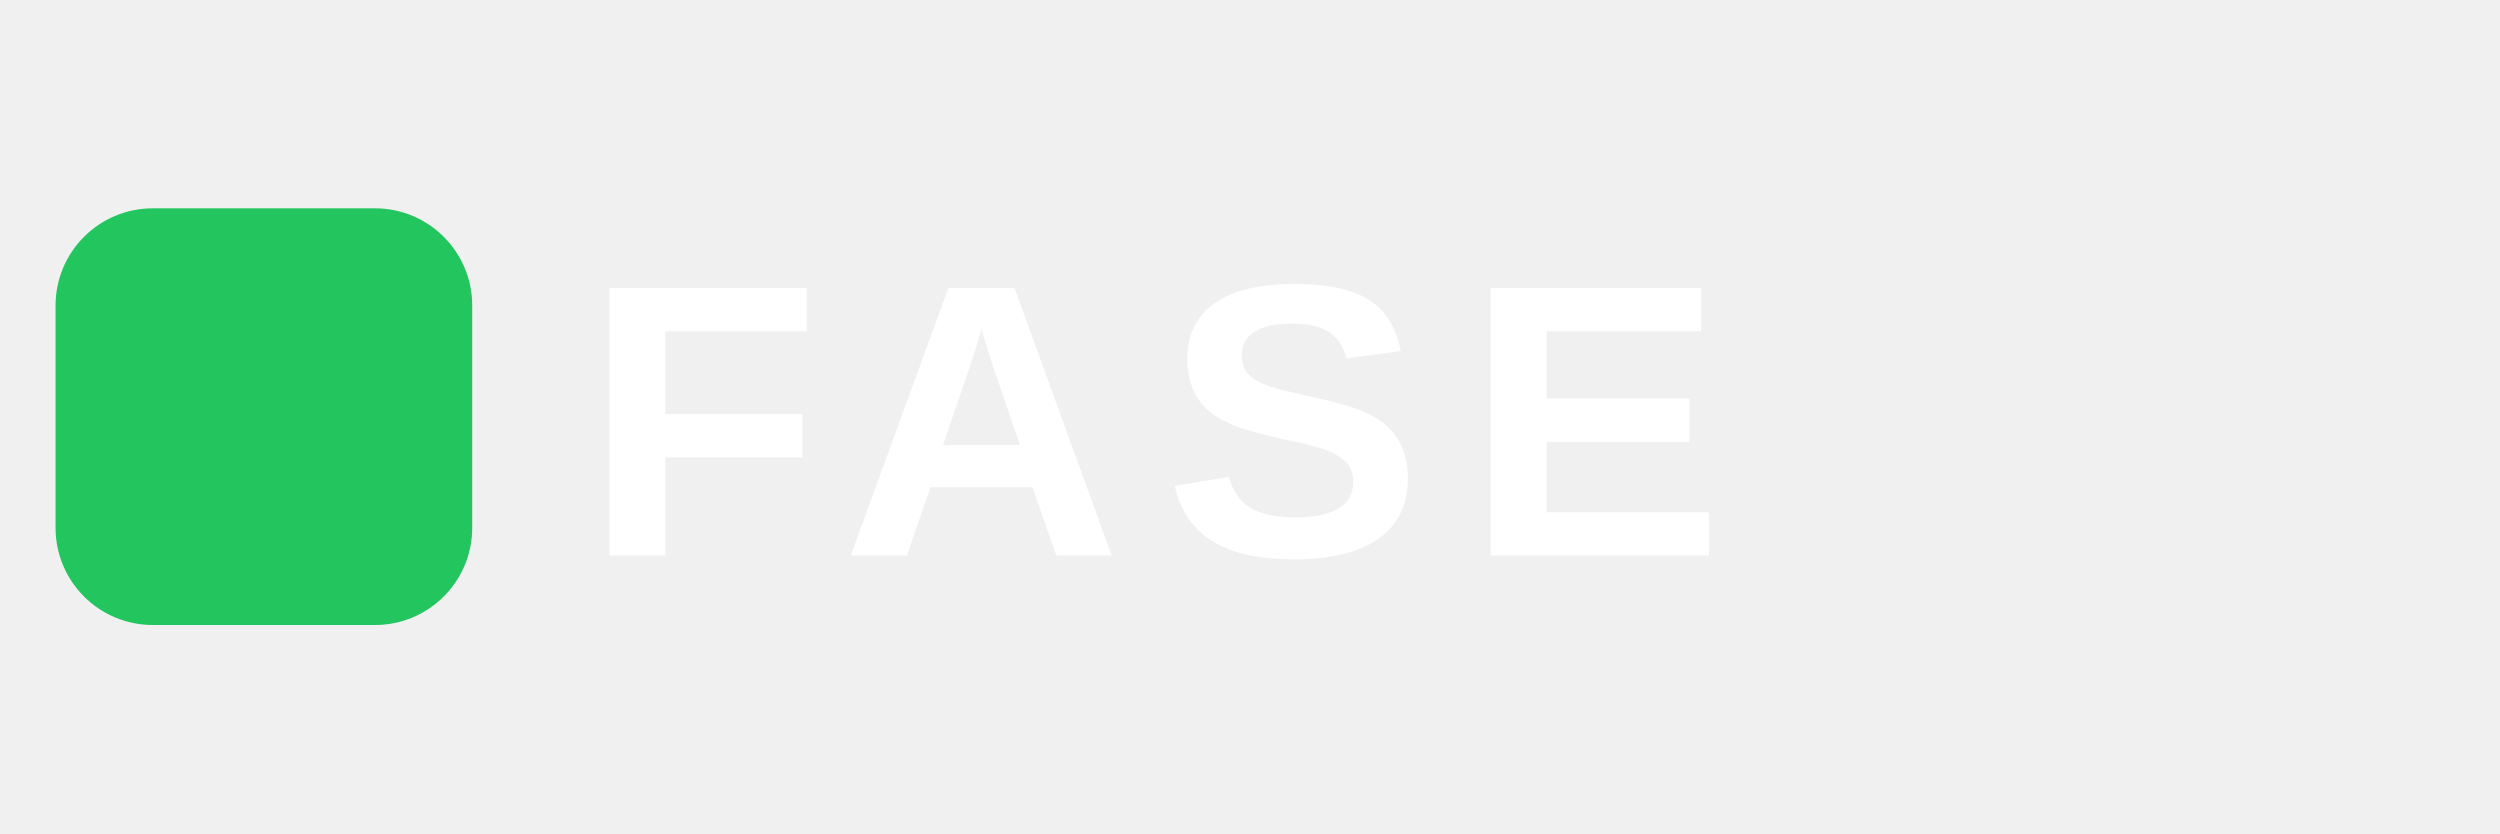
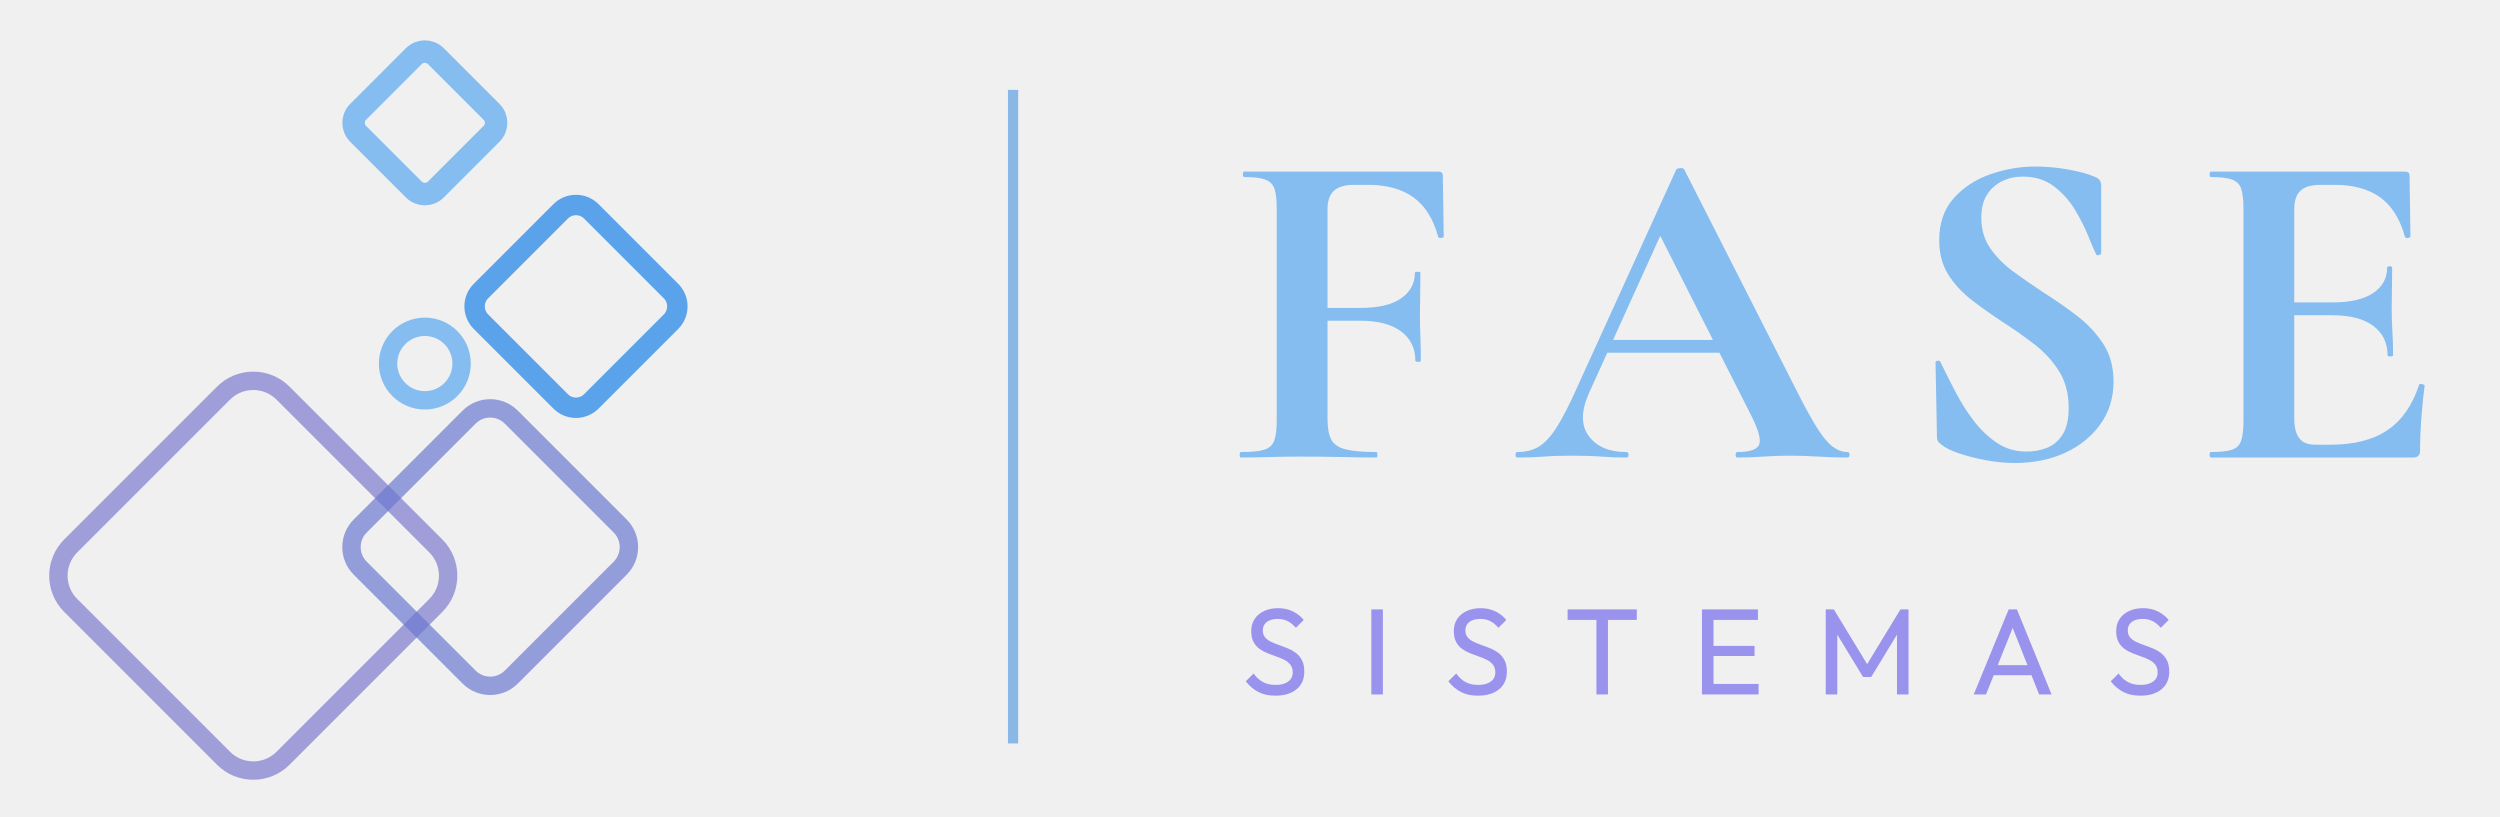
- <svg xmlns="http://www.w3.org/2000/svg" viewBox="0 0 360 120">
-   <rect x="8" y="30" width="60" height="60" rx="14" fill="#22C55E" />
-   <text x="84" y="80" font-family="Arial, sans-serif" font-weight="700" font-size="56" letter-spacing="6" fill="#ffffff">FASE</text>
+ <svg xmlns="http://www.w3.org/2000/svg" viewBox="0 0 612 200">
+   <rect x="25.2" y="104.2" width="73.5" height="73.5" rx="10.3" transform="rotate(45 62 141)" fill="none" stroke="#5E5BC4" stroke-opacity="0.55" stroke-width="4.5" />
+   <rect x="93.8" y="107.8" width="52.3" height="52.3" rx="7.3" transform="rotate(45 120 134)" fill="none" stroke="#6B79D0" stroke-opacity="0.7" stroke-width="4.5" />
+   <rect x="121.9" y="55.9" width="38.2" height="38.2" rx="5.3" transform="rotate(45 141 75)" fill="none" stroke="#5AA2EA" stroke-opacity="1" stroke-width="5" />
+   <rect x="90.6" y="16.6" width="26.9" height="26.9" rx="3.8" transform="rotate(45 104 30)" fill="none" stroke="#85BDF0" stroke-opacity="1" stroke-width="5.5" />
+   <circle cx="104" cy="89" r="9" fill="none" stroke="#85BDF0" stroke-width="4.5" />
+   <line x1="248" y1="22" x2="248" y2="182" stroke="#378ADD" stroke-opacity=".55" stroke-width="2.5" />
+   <path d="M303.808 112.0Q303.472 112.0 303.472 111.328Q303.472 110.656 303.808 110.656Q307.616 110.656 309.464 110.096Q311.312 109.536 311.928 107.856Q312.544 106.176 312.544 102.928V51.072Q312.544 47.824 311.984 46.2Q311.424 44.576 309.744 43.96Q308.064 43.344 304.592 43.344Q304.256 43.344 304.256 42.672Q304.256 42.0 304.592 42.0H352.08Q353.2 42.0 353.2 43.008L353.424 57.904Q353.424 58.128 352.864 58.24Q352.304 58.352 352.08 58.016Q350.288 51.408 346.032 48.328Q341.776 45.248 334.832 45.248H331.472Q328.112 45.248 326.544 46.704Q324.976 48.16 324.976 51.184V102.48Q324.976 105.84 325.872 107.576Q326.768 109.312 329.344 109.984Q331.92 110.656 336.96 110.656Q337.184 110.656 337.184 111.328Q337.184 112.0 336.96 112.0Q333.152 112.0 328.728 111.888Q324.304 111.776 318.368 111.776Q314.336 111.776 310.528 111.888Q306.72 112.0 303.808 112.0ZM346.48 88.256Q346.48 83.776 343.008 81.144Q339.536 78.512 332.928 78.512H319.04V75.376H333.04Q339.648 75.376 343.008 73.024Q346.368 70.672 346.368 66.752Q346.368 66.528 347.04 66.528Q347.712 66.528 347.712 66.752Q347.712 70.56 347.656 72.632Q347.6 74.704 347.6 76.944Q347.6 79.744 347.712 82.432Q347.824 85.12 347.824 88.256Q347.824 88.592 347.152 88.592Q346.48 88.592 346.48 88.256Z M391.056 86.352 392.736 83.216H424.992L425.776 86.352ZM452.208 110.656Q452.768 110.656 452.768 111.328Q452.768 112.0 452.208 112.0Q448.848 112.0 445.208 111.776Q441.568 111.552 438.208 111.552Q434.4 111.552 431.6 111.776Q428.8 112.0 425.328 112.0Q424.88 112.0 424.88 111.328Q424.88 110.656 425.328 110.656Q429.92 110.656 430.648 108.808Q431.376 106.96 428.576 101.472L405.84 56.56L411.328 46.928L389.04 96.096Q386.016 102.816 388.928 106.736Q391.84 110.656 398.112 110.656Q398.672 110.656 398.672 111.328Q398.672 112.0 398.112 112.0Q394.752 112.0 391.952 111.776Q389.152 111.552 384.896 111.552Q380.528 111.552 377.896 111.776Q375.264 112.0 371.456 112.0Q371.008 112.0 371.008 111.328Q371.008 110.656 371.456 110.656Q374.48 110.656 376.664 109.368Q378.848 108.08 381.032 104.664Q383.216 101.248 386.016 94.976L410.32 41.552Q410.432 41.216 411.328 41.16Q412.224 41.104 412.336 41.552L440.336 96.656Q443.024 101.92 444.984 105.0Q446.944 108.08 448.68 109.368Q450.416 110.656 452.208 110.656Z M485.024 53.312Q485.024 57.568 487.208 60.76Q489.392 63.952 492.92 66.528Q496.448 69.104 500.368 71.68Q504.624 74.368 508.488 77.336Q512.352 80.304 514.872 84.168Q517.392 88.032 517.392 93.408Q517.392 99.344 514.2 103.824Q511.008 108.304 505.576 110.824Q500.144 113.344 493.2 113.344Q489.84 113.344 486.2 112.672Q482.56 112.0 479.592 110.992Q476.624 109.984 475.28 108.864Q474.832 108.528 474.496 108.136Q474.16 107.744 474.16 106.736L473.824 88.928Q473.712 88.368 474.328 88.312Q474.944 88.256 475.056 88.704Q476.736 92.176 478.752 96.04Q480.768 99.904 483.288 103.152Q485.808 106.4 488.944 108.472Q492.08 110.544 496.112 110.544Q498.688 110.544 501.04 109.648Q503.392 108.752 504.904 106.4Q506.416 104.048 506.416 99.904Q506.416 94.64 504.064 90.888Q501.712 87.136 498.016 84.28Q494.32 81.424 490.288 78.848Q486.368 76.272 482.784 73.528Q479.2 70.784 476.96 67.256Q474.72 63.728 474.72 58.8Q474.72 52.528 478.248 48.552Q481.776 44.576 487.208 42.672Q492.64 40.768 498.24 40.768Q502.272 40.768 506.304 41.496Q510.336 42.224 512.688 43.232Q513.808 43.68 514.088 44.24Q514.368 44.8 514.368 45.472V61.936Q514.368 62.272 513.864 62.44Q513.36 62.608 513.136 62.272Q512.464 60.928 511.232 57.848Q510.0 54.768 507.984 51.408Q505.968 48.048 502.832 45.64Q499.696 43.232 495.216 43.232Q492.416 43.232 490.12 44.352Q487.824 45.472 486.424 47.656Q485.024 49.84 485.024 53.312Z M590.752 112.0H541.248Q540.912 112.0 540.912 111.328Q540.912 110.656 541.248 110.656Q544.72 110.656 546.4 110.096Q548.08 109.536 548.64 107.856Q549.2 106.176 549.2 102.928V51.072Q549.2 47.824 548.64 46.2Q548.08 44.576 546.4 43.96Q544.72 43.344 541.248 43.344Q540.912 43.344 540.912 42.672Q540.912 42.0 541.248 42.0H588.736Q589.856 42.0 589.856 43.008L590.08 57.904Q590.08 58.128 589.52 58.24Q588.96 58.352 588.736 58.016Q586.944 51.408 582.688 48.328Q578.432 45.248 571.488 45.248H568.128Q565.888 45.248 564.432 45.864Q562.976 46.48 562.304 47.824Q561.632 49.168 561.632 51.184V102.48Q561.632 104.608 562.192 106.064Q562.752 107.52 563.872 108.192Q564.992 108.864 566.784 108.864H570.48Q579.216 108.864 584.48 105.28Q589.744 101.696 592.208 94.192Q592.32 93.856 592.936 94.024Q593.552 94.192 593.552 94.416Q593.104 97.664 592.768 102.088Q592.432 106.512 592.432 110.32Q592.432 112.0 590.752 112.0ZM584.48 87.024Q584.48 82.432 581.008 79.8Q577.536 77.168 570.816 77.168H555.696V74.032H570.928Q577.536 74.032 580.952 71.736Q584.368 69.44 584.368 65.52Q584.368 65.184 584.984 65.184Q585.6 65.184 585.6 65.52Q585.6 69.216 585.544 71.288Q585.488 73.36 585.488 75.6Q585.488 78.4 585.656 81.088Q585.824 83.776 585.824 87.024Q585.824 87.248 585.152 87.248Q584.48 87.248 584.48 87.024Z" fill="#85BDF0" />
+   <path d="M312.235 170.3Q309.783 170.3 308.043 169.396Q306.303 168.493 304.96 166.79L306.887 164.87Q307.855 166.243 309.153 166.955Q310.45 167.667 312.34 167.667Q314.2 167.667 315.329 166.858Q316.457 166.048 316.457 164.623Q316.457 163.475 315.906 162.751Q315.355 162.028 314.451 161.559Q313.548 161.09 312.464 160.722Q311.38 160.355 310.296 159.92Q309.212 159.485 308.309 158.829Q307.405 158.173 306.854 157.134Q306.303 156.095 306.303 154.49Q306.303 152.727 307.165 151.475Q308.027 150.222 309.512 149.551Q310.998 148.88 312.858 148.88Q314.897 148.88 316.506 149.675Q318.115 150.47 319.15 151.768L317.223 153.688Q316.293 152.6 315.235 152.056Q314.178 151.512 312.79 151.512Q311.11 151.512 310.124 152.248Q309.137 152.983 309.137 154.303Q309.137 155.36 309.689 156.012Q310.24 156.665 311.144 157.108Q312.048 157.55 313.131 157.921Q314.215 158.292 315.299 158.743Q316.382 159.192 317.286 159.886Q318.19 160.58 318.741 161.671Q319.293 162.762 319.293 164.42Q319.293 167.173 317.388 168.736Q315.483 170.3 312.235 170.3Z M335.702 170.0V149.18H338.53V170.0Z M361.825 170.3Q359.373 170.3 357.632 169.396Q355.892 168.493 354.55 166.79L356.477 164.87Q357.445 166.243 358.742 166.955Q360.04 167.667 361.93 167.667Q363.79 167.667 364.919 166.858Q366.047 166.048 366.047 164.623Q366.047 163.475 365.496 162.751Q364.945 162.028 364.041 161.559Q363.137 161.09 362.054 160.722Q360.97 160.355 359.886 159.92Q358.802 159.485 357.899 158.829Q356.995 158.173 356.444 157.134Q355.892 156.095 355.892 154.49Q355.892 152.727 356.755 151.475Q357.617 150.222 359.102 149.551Q360.587 148.88 362.447 148.88Q364.487 148.88 366.096 149.675Q367.705 150.47 368.74 151.768L366.812 153.688Q365.882 152.6 364.825 152.056Q363.767 151.512 362.38 151.512Q360.7 151.512 359.714 152.248Q358.727 152.983 358.727 154.303Q358.727 155.36 359.279 156.012Q359.83 156.665 360.734 157.108Q361.637 157.55 362.721 157.921Q363.805 158.292 364.889 158.743Q365.972 159.192 366.876 159.886Q367.78 160.58 368.331 161.671Q368.882 162.762 368.882 164.42Q368.882 167.173 366.977 168.736Q365.072 170.3 361.825 170.3Z M390.805 170.0V149.773H393.632V170.0ZM383.748 151.76V149.18H400.69V151.76Z M416.642 170.0V149.18H419.47V170.0ZM418.555 170.0V167.42H430.502V170.0ZM418.555 160.595V158.113H429.512V160.595ZM418.555 151.76V149.18H430.345V151.76Z M446.942 170.0V149.18H448.923L457.743 163.678H456.408L465.228 149.18H467.207V170.0H464.38V154.13L465.025 154.303L458.065 165.732H456.085L449.125 154.303L449.77 154.13V170.0Z M483.175 170.0 491.717 149.18H493.743L502.225 170.0H499.173L492.175 152.382H493.233L486.175 170.0ZM487.233 165.29V162.822H498.197V165.29Z M523.975 170.3Q521.523 170.3 519.783 169.396Q518.043 168.493 516.7 166.79L518.628 164.87Q519.595 166.243 520.893 166.955Q522.19 167.667 524.08 167.667Q525.94 167.667 527.069 166.858Q528.197 166.048 528.197 164.623Q528.197 163.475 527.646 162.751Q527.095 162.028 526.191 161.559Q525.288 161.09 524.204 160.722Q523.12 160.355 522.036 159.92Q520.952 159.485 520.049 158.829Q519.145 158.173 518.594 157.134Q518.043 156.095 518.043 154.49Q518.043 152.727 518.905 151.475Q519.768 150.222 521.253 149.551Q522.737 148.88 524.597 148.88Q526.638 148.88 528.246 149.675Q529.855 150.47 530.89 151.768L528.962 153.688Q528.033 152.6 526.975 152.056Q525.918 151.512 524.53 151.512Q522.85 151.512 521.864 152.248Q520.878 152.983 520.878 154.303Q520.878 155.36 521.429 156.012Q521.98 156.665 522.884 157.108Q523.788 157.55 524.871 157.921Q525.955 158.292 527.039 158.743Q528.123 159.192 529.026 159.886Q529.93 160.58 530.481 161.671Q531.033 162.762 531.033 164.42Q531.033 167.173 529.128 168.736Q527.222 170.3 523.975 170.3Z" fill="#9A93EE" />
</svg>
